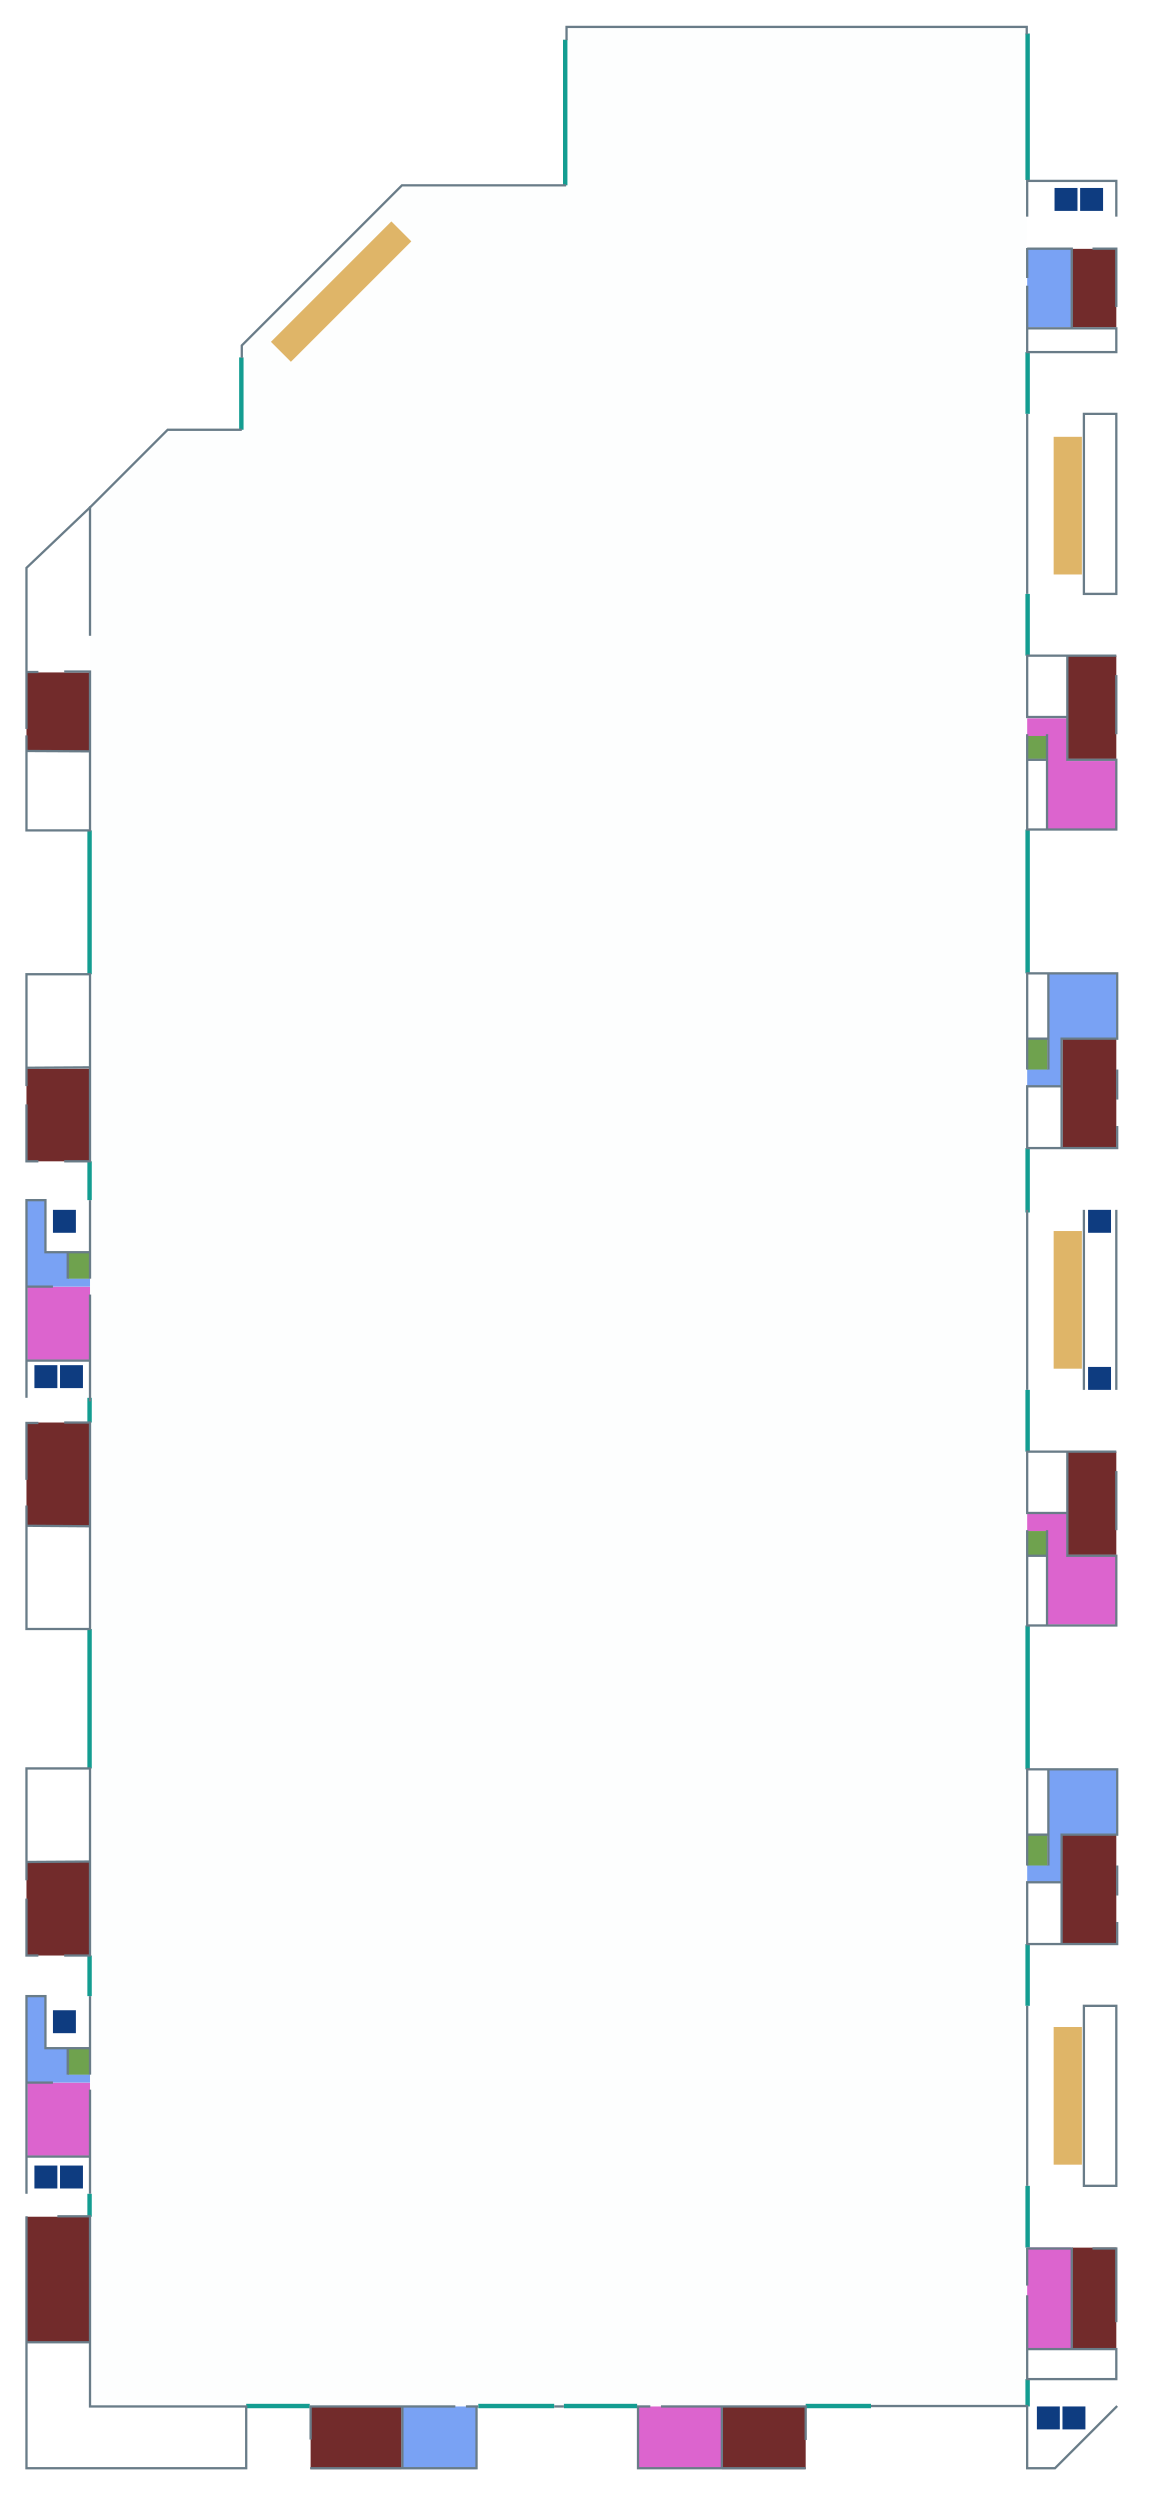
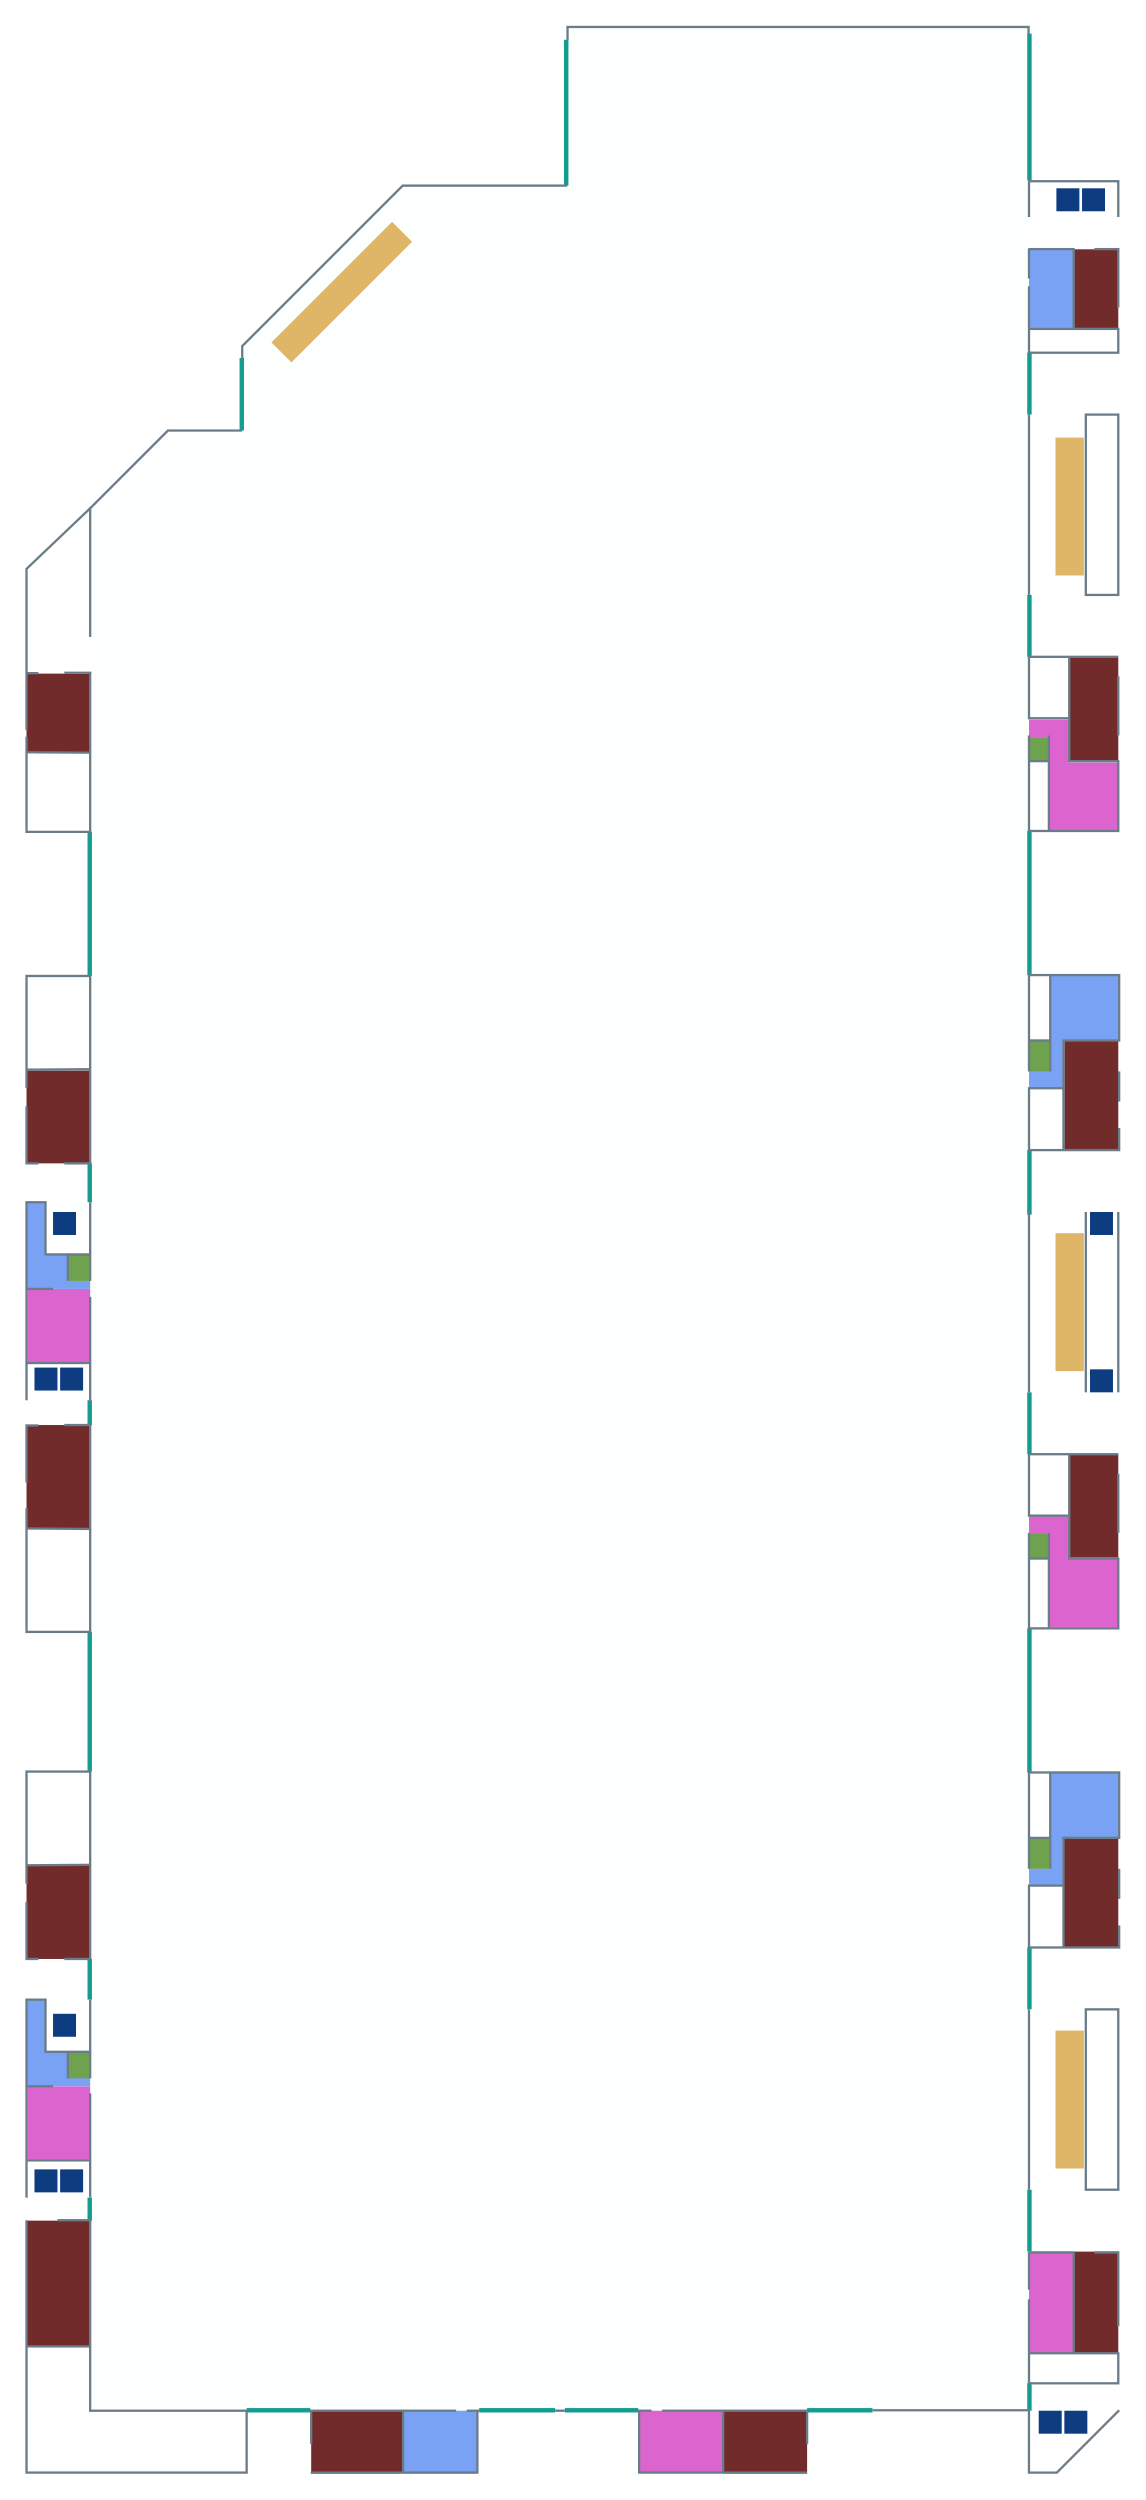
- <svg xmlns="http://www.w3.org/2000/svg" viewBox="2749 5225 1322 2833" width="1322" height="2833">
+ <svg xmlns="http://www.w3.org/2000/svg" viewBox="2749 5225 1296 2828" width="1296" height="2828">
  <style>path[id^="FLOOR"]{fill:#f8fafb}path[id^="WALL"],g[id^="WALL"] path{fill:none;stroke:#697c88;stroke-width:2.6}line[id*="DOOR"]{stroke:#139d91}</style>
  <g transform="matrix(1 0 0 1 0 0)">
    <g id="5.1">
      <path id="FLOOR__F3__H5.2" d="M3912.5 5255L3912.9 7952L2851 7952L2851 5801L2939.5 5712.5L3023.5 5712.5L3023.5 5616.5L3205 5435L3391 5435L3391 5255L3912.5 5255Z" fill="#CA0808" fill-opacity="0.2" />
      <g id="DOOR__F3__H5.2">
        <line id=" DOORS__F3__H7.2__01å·å‡ºå…¥å£" x1="3913.5" y1="5429" x2="3913.5" y2="5263" stroke="#00D0EB" stroke-width="5" />
        <line id=" DOORS__F3__H7.2__02å·å‡ºå…¥å£" x1="3913.5" y1="5694" x2="3913.5" y2="5624" stroke="#00D0EB" stroke-width="5" />
        <line id=" DOORS__F3__H7.2__03å·å‡ºå…¥å£" x1="3913.5" y1="5968" x2="3913.5" y2="5898" stroke="#00D0EB" stroke-width="5" />
        <line id=" DOORS__F3__H7.2__04å·å‡ºå…¥å£" x1="3913.5" y1="6328" x2="3913.5" y2="6165" stroke="#00D0EB" stroke-width="5" />
        <line id=" DOORS__F3__H7.2__05å·å‡ºå…¥å£" x1="3913.5" y1="6599" x2="3913.5" y2="6526" stroke="#00D0EB" stroke-width="5" />
        <line id=" DOORS__F3__H7.2__06å·å‡ºå…¥å£" x1="3913.5" y1="6870" x2="3913.5" y2="6800" stroke="#00D0EB" stroke-width="5" />
        <line id=" DOORS__F3__H7.2__07å·å‡ºå…¥å£" x1="3913.5" y1="7230" x2="3913.5" y2="7067" stroke="#00D0EB" stroke-width="5" />
        <line id=" DOORS__F3__H7.2__08å·å‡ºå…¥å£" x1="3913.5" y1="7498" x2="3913.5" y2="7428" stroke="#00D0EB" stroke-width="5" />
        <line id=" DOORS__F3__H7.2__09å·å‡ºå…¥å£" x1="3913.5" y1="7772" x2="3913.5" y2="7702" stroke="#00D0EB" stroke-width="5" />
        <line id=" DOORS__F3__H7.2__10å·å‡ºå…¥å£" x1="3913.5" y1="7952" x2="3913.5" y2="7921" stroke="#00D0EB" stroke-width="5" />
        <line id=" DOORS__F3__H7.2__11å·å‡ºå…¥å£" x1="3736" y1="7951.5" x2="3662" y2="7951.5" stroke="#00D0EB" stroke-width="5" />
        <line id=" DOORS__F3__H7.2__12å·å‡ºå…¥å£" x1="3471" y1="7951.5" x2="3388" y2="7951.5" stroke="#00D0EB" stroke-width="5" />
        <line id=" DOORS__F3__H7.2__13å·å‡ºå…¥å£" x1="3377" y1="7951.5" x2="3291" y2="7951.5" stroke="#00D0EB" stroke-width="5" />
        <line id=" DOORS__F3__H7.2__14å·å‡ºå…¥å£" x1="3100" y1="7951.5" x2="3028" y2="7951.5" stroke="#00D0EB" stroke-width="5" />
        <line id=" DOORS__F3__H7.2__15å·å‡ºå…¥å£" x1="2850.5" y1="7711" x2="2850.5" y2="7737" stroke="#00D0EB" stroke-width="5" />
        <line id=" DOORS__F3__H7.2__16å·å‡ºå…¥å£" x1="2850.5" y1="7441" x2="2850.5" y2="7487" stroke="#00D0EB" stroke-width="5" />
        <line id=" DOORS__F3__H7.2__17å·å‡ºå…¥å£" x1="2850.5" y1="7071" x2="2850.5" y2="7229" stroke="#00D0EB" stroke-width="5" />
        <line id=" DOORS__F3__H7.2__18å·å‡ºå…¥å£" x1="2850.5" y1="6809" x2="2850.5" y2="6837" stroke="#00D0EB" stroke-width="5" />
        <line id=" DOORS__F3__H7.2__19å·å‡ºå…¥å£" x1="2850.5" y1="6541" x2="2850.5" y2="6585" stroke="#00D0EB" stroke-width="5" />
        <line id=" DOORS__F3__H7.2__20å·å‡ºå…¥å£" x1="2850.5" y1="6166" x2="2850.5" y2="6329" stroke="#00D0EB" stroke-width="5" />
        <line id=" DOORS__F3__H7.2__21å·å‡ºå…¥å£" x1="3022.5" y1="5630" x2="3022.5" y2="5712" stroke="#00D0EB" stroke-width="5" />
        <line id=" DOORS__F3__H7.2__22å·å‡ºå…¥å£" x1="3389.5" y1="5270" x2="3389.5" y2="5435" stroke="#00D0EB" stroke-width="5" />
      </g>
      <g id="STAIRS__F3__H5.2">
        <rect id="STAIRS__F3__H7.2_13" x="2779" y="7879" width="142" height="72" transform="rotate(-90 2779 7879)" fill="#722B2B" />
        <rect id="STAIRS__F3__H7.2_12" x="3101" y="8023" width="71" height="103" transform="rotate(-90 3101 8023)" fill="#722B2B" />
        <rect id="STAIRS__F3__H7.2_11" x="3567" y="8023" width="71" height="95" transform="rotate(-90 3567 8023)" fill="#722B2B" />
        <rect id="STAIRS__F3__H7.2_10" x="3964" y="7887" width="115" height="50" transform="rotate(-90 3964 7887)" fill="#722B2B" />
        <rect id="STAIRS__F3__H7.2_09" x="3952" y="7428" width="124" height="62" transform="rotate(-90 3952 7428)" fill="#722B2B" />
        <rect id="STAIRS__F3__H7.2_08" x="3959" y="6987" width="117" height="55" transform="rotate(-90 3959 6987)" fill="#722B2B" />
        <rect id="STAIRS__F3__H7.2_07" x="3953" y="6526" width="124" height="61" transform="rotate(-90 3953 6526)" fill="#722B2B" />
        <rect id="STAIRS__F3__H7.2_06" x="3959" y="6085" width="117" height="55" transform="rotate(-90 3959 6085)" fill="#722B2B" />
        <rect id="STAIRS__F3__H7.2_05" x="2779" y="7441" width="106" height="72" transform="rotate(-90 2779 7441)" fill="#722B2B" />
        <rect id="STAIRS__F3__H7.2_04" x="2779" y="6954" width="117" height="72" transform="rotate(-90 2779 6954)" fill="#722B2B" />
        <rect id="STAIRS__F3__H7.2_03" x="2779" y="6541" width="105" height="72" transform="rotate(-90 2779 6541)" fill="#722B2B" />
        <rect id="STAIRS__F3__H7.2_02" x="2779" y="6076" width="89" height="72" transform="rotate(-90 2779 6076)" fill="#722B2B" />
        <rect id="STAIRS__F3__H7.2_01" x="3964" y="5596" width="89" height="50" transform="rotate(-90 3964 5596)" fill="#722B2B" />
      </g>
      <g id="WC_FEMALE__F3__H5.2">
        <rect id="WC_FEMALE__F3__H7.2_06" x="2780" y="6766" width="83" height="71" transform="rotate(-90 2780 6766)" fill="#DC64CE" />
        <rect id="WC_FEMALE__F3__H7.2_05" x="2780" y="7668" width="83" height="71" transform="rotate(-90 2780 7668)" fill="#DC64CE" />
        <rect id="WC_FEMALE__F3__H7.2_04" x="3472" y="8022" width="70" height="95" transform="rotate(-90 3472 8022)" fill="#DC64CE" />
        <rect id="WC_FEMALE__F3__H7.2_03" x="3913" y="7887" width="115" height="50" transform="rotate(-90 3913 7887)" fill="#DC64CE" />
        <path id="WC_FEMALE__F3__H7.2_02" d="M3957.94 6940L3913 6940L3913 6960.26L3936.23 6960.26L3936.23 7066L4014 7066L4014 6988.42L3957.94 6988.42L3957.94 6940Z" fill="#DC64CE" />
        <path id="WC_FEMALE__F3__H7.2_01" d="M3957.94 6039L3913 6039L3913 6059.26L3936.23 6059.26L3936.23 6165L4014 6165L4014 6087.42L3957.94 6087.42L3957.94 6039Z" fill="#DC64CE" />
      </g>
      <g id="WC_MALE__F3__H05.2">
        <path id="WC_MALE__F3__H7.2_06" d="M2779.5 6683L2851 6683L2851 6673.5L2825.5 6673.5L2825.5 6644L2800 6644L2800 6585L2779.5 6585L2779.5 6683Z" fill="#79A2F4" />
        <path id="WC_MALE__F3__H7.2_05" d="M2779.5 7585L2851 7585L2851 7575.5L2825.5 7575.5L2825.5 7546L2800 7546L2800 7487L2779.5 7487L2779.5 7585Z" fill="#79A2F4" />
        <rect id="WC_MALE__F3__H7.2_04" x="3205" y="8023" width="71" height="84" transform="rotate(-90 3205 8023)" fill="#79A2F4" />
        <path id="WC_MALE__F3__H7.2_03" d="M3951.5 7358C3938.83 7357.83 3913.4 7357.6 3913 7358L3913 7338.5L3937 7338.5L3937 7230L4014 7230L4014 7303.5L3951.5 7303.5L3951.5 7358Z" fill="#79A2F4" />
        <path id="WC_MALE__F3__H7.2_02" d="M3951.5 6456C3938.83 6455.83 3913.4 6455.6 3913 6456L3913 6436.5L3937 6436.5L3937 6328L4014 6328L4014 6401.5L3951.5 6401.5L3951.5 6456Z" fill="#79A2F4" />
        <rect id="WC_MALE__F3__H7.2_01" x="3913" y="5596" width="89" height="51" transform="rotate(-90 3913 5596)" fill="#79A2F4" />
      </g>
      <g id="WC_ACCESSIBLE__F3__H5.2">
        <rect id="WC_ACCESSIBLE__F3__H7.2_06" x="3913" y="6085" width="26" height="22" transform="rotate(-90 3913 6085)" fill="#6FA24E" />
        <rect id="WC_ACCESSIBLE__F3__H7.2_05" x="3913" y="6437" width="35" height="23" transform="rotate(-90 3913 6437)" fill="#6FA24E" />
        <rect id="WC_ACCESSIBLE__F3__H7.2_04" x="3913" y="6988" width="28" height="23" transform="rotate(-90 3913 6988)" fill="#6FA24E" />
        <rect id="WC_ACCESSIBLE__F3__H7.2_03" x="3913" y="7339" width="35" height="23" transform="rotate(-90 3913 7339)" fill="#6FA24E" />
        <rect id="WC_ACCESSIBLE__F3__H7.2_02" x="2826" y="7576" width="30" height="24" transform="rotate(-90 2826 7576)" fill="#6FA24E" />
        <rect id="WC_ACCESSIBLE__F3__H7.2_01" x="2826" y="6674" width="30" height="24" transform="rotate(-90 2826 6674)" fill="#6FA24E" />
      </g>
      <g id="ESCALATORS__F3__H5.2">
        <rect id="ESCALATORS__F3__H7.2_04" x="3943" y="5876" width="156" height="32" transform="rotate(-90 3943 5876)" fill="#DFB568" />
        <rect id="ESCALATORS__F3__H7.2_03" x="3943" y="6776" width="156" height="32" transform="rotate(-90 3943 6776)" fill="#DFB568" />
        <rect id="ESCALATORS__F3__H7.2_02" x="3943" y="7678" width="156" height="32" transform="rotate(-90 3943 7678)" fill="#DFB568" />
        <rect id="ESCALATORS__F3__H7.2_01" x="3056" y="5612.37" width="193" height="32" transform="rotate(-45 3056 5612.37)" fill="#DFB568" />
      </g>
      <g id="ELEVATORS__F3__H5.2">
        <g id="ELEVATORS__F3__H7.2_06">
          <path d="M3944 5464L3944 5438L3970 5438L3970 5464L3944 5464Z" fill="#0E3C80" />
          <path d="M3973 5464L3973 5438L3999 5438L3999 5464L3973 5464Z" fill="#0E3C80" />
        </g>
        <g id="ELEVATORS__F3__H7.2_05">
          <path d="M3924 7978L3924 7952L3950 7952L3950 7978L3924 7978Z" fill="#0E3C80" />
          <path d="M3953 7978L3953 7952L3979 7952L3979 7978L3953 7978Z" fill="#0E3C80" />
        </g>
        <g id="ELEVATORS__F3__H7.2_04">
          <path d="M2788 7705L2788 7679L2814 7679L2814 7705L2788 7705Z" fill="#0E3C80" />
          <path d="M2817 7705L2817 7679L2843 7679L2843 7705L2817 7705Z" fill="#0E3C80" />
        </g>
        <g id="ELEVATORS__F3__H7.2_03">
          <path d="M2788 6798L2788 6772L2814 6772L2814 6798L2788 6798Z" fill="#0E3C80" />
          <path d="M2817 6798L2817 6772L2843 6772L2843 6798L2817 6798Z" fill="#0E3C80" />
        </g>
        <path id="ELEVATORS__F3__H7.2_02" d="M2809 7529L2809 7503L2835 7503L2835 7529L2809 7529Z" fill="#0E3C80" />
        <path id="ELEVATORS__F3__H7.2_02_2" d="M3982 6800L3982 6774L4008 6774L4008 6800L3982 6800Z" fill="#0E3C80" />
        <path id="ELEVATORS__F3__H7.2_02_3" d="M3982 6622L3982 6596L4008 6596L4008 6622L3982 6622Z" fill="#0E3C80" />
        <path id="ELEVATORS__F3__H7.2_01" d="M2809 6622L2809 6596L2835 6596L2835 6622L2809 6622Z" fill="#0E3C80" />
      </g>
      <g id="WALLS__F3__H5.2">
        <path id="WALLS__F3__H7.2_32_2" d="M2851 7711L2851 7593" stroke="black" stroke-width="4" />
        <path id="WALLS__F3__H7.2_31_2" d="M2779 7376.5L2779 7441L2792.5 7441" stroke="black" stroke-width="4" />
        <path id="WALLS__F3__H7.2_30_2" d="M2779 6476.5L2779 6541L2792.5 6541" stroke="black" stroke-width="4" />
        <path id="WALLS__F3__H7.2_29_2" d="M2779 5986.5L2779 6051M2779 5986.5L2792.5 5986.5M2779 5986.5L2779 5868.5L2851.5 5799.5" stroke="black" stroke-width="4" />
        <path id="WALLS__F3__H7.2_28_2" d="M2779 6902L2779 6837.5L2792.5 6837.5" stroke="black" stroke-width="4" />
        <path id="WALLS__F3__H7.2_27_2" d="M2821.75 7441L2851 7441L2851 7334.5M2851 7334.5L2851 7229L2779 7229L2779 7335M2851 7334.5L2779 7335M2779 7355.75L2779 7335" stroke="black" stroke-width="4" />
        <path id="WALLS__F3__H7.2_26_2" d="M2821.75 6541L2851 6541L2851 6434.5M2851 6434.5L2851 6329L2779 6329L2779 6435M2851 6434.5L2779 6435M2779 6455.75L2779 6435" stroke="black" stroke-width="4" />
        <path id="WALLS__F3__H7.2_25_2" d="M2821.75 5986L2851 5986L2851 6076.42M2851 6076.42L2851 6166L2779 6166L2779 6076M2851 6076.42L2779 6076M2779 6058.38L2779 6076" stroke="black" stroke-width="4" />
        <path id="WALLS__F3__H7.2_24_2" d="M2821.75 6837L2851 6837L2851 6954.55M2851 6954.55L2851 7071L2779 7071L2779 6954M2851 6954.55L2779 6954M2779 6931.1L2779 6954" stroke="black" stroke-width="4" />
        <path id="WALLS__F3__H7.2_23_2" d="M2851 6813L2851 6692" stroke="black" stroke-width="4" />
        <path id="WALLS__F3__H7.2_22_2" d="M2851 5945.5L2851 5800L2939 5712L3023 5712" stroke="black" stroke-width="4" />
        <path id="WALLS__F3__H7.2_21_2" d="M3023 5630.5L3023 5616.5L3204.5 5435L3390.5 5435" stroke="black" stroke-width="4" />
        <path id="WALLS__F3__H7.2_20_2" d="M3391 5270.5L3391 5255.5L3912.5 5255.5L3912.5 5264" stroke="black" stroke-width="4" />
        <path id="WALLS__F3__H7.2_19_2" d="M3935.5 7067L3913 7067L3913 6988L3913 6959M3958.5 6870L3913 6870L3913 6939.5L3958.5 6939.5M3935.5 7067L4014 7067L4014 6988L3958.5 6988L3958.5 6939.5L3958.5 6870M3958.5 6870L4014 6870M3935.5 7067L3935.5 6988M3935.5 6959L3935.5 6988M3935.5 6988L3913 6988M4014 6959L4014 6892" stroke="black" stroke-width="4" />
        <path id="WALLS__F3__H7.2_18_2" d="M3935.5 6165L3913 6165L3913 6086L3913 6057M3958.5 5968L3913 5968L3913 6037.5L3958.5 6037.5M3935.5 6165L4014 6165L4014 6086L3958.5 6086L3958.5 6037.5L3958.5 5968M3958.5 5968L4014 5968M3935.5 6165L3935.5 6086M3935.5 6057L3935.5 6086M3935.5 6086L3913 6086M4014 6057L4014 5990" stroke="black" stroke-width="4" />
        <path id="WALLS__F3__H7.2_17_2" d="M3913 7339L3913 7304M4015 7403L4015 7428L3952 7428M4015 7373L4015 7339M3952 7358L3913 7358L3913 7428L3952 7428M3952 7358L3952 7304L4015 7304L4015 7230L3937 7230M3952 7358L3952 7428M3937 7230L3913 7230L3913 7304M3937 7230L3937 7304M3937 7339L3937 7304M3937 7304L3913 7304" stroke="black" stroke-width="4" />
        <path id="WALLS__F3__H7.2_16_2" d="M3913 6437L3913 6402M4015 6501L4015 6526L3952 6526M4015 6471L4015 6437M3952 6456L3913 6456L3913 6526L3952 6526M3952 6456L3952 6402L4015 6402L4015 6328L3937 6328M3952 6456L3952 6526M3937 6328L3913 6328L3913 6402M3937 6328L3937 6402M3937 6437L3937 6402M3937 6402L3913 6402" stroke="black" stroke-width="4" />
        <path id="WALLS__F3__H7.2_15_2" d="M3913 7498L3913 7702M3977.27 7702C3989.52 7702 4014 7702 4014 7702L4014 7498L3977.27 7498L3977.27 7702Z" stroke="black" stroke-width="4" />
        <path id="WALLS__F3__H7.2_14_2" d="M3913 6596L3913 6800M3977.27 6800L3977.27 6596M4014 6800L4014 6596" stroke="black" stroke-width="4" />
        <path id="WALLS__F3__H7.2_13_2" d="M3913 5694L3913 5898M3977.27 5898C3989.52 5898 4014 5898 4014 5898L4014 5694L3977.27 5694L3977.27 5898Z" stroke="black" stroke-width="4" />
        <path id="WALLS__F3__H7.2_12_2" d="M3913 7772L3913 7815M3963.5 7887L4014 7887L4014 7921L3913 7921L3913 7887L3913 7826M3913 7887L3963.5 7887M3963.5 7887L3963.5 7773L3913 7773M4014 7856.5L4014 7773L3987 7773" stroke="black" stroke-width="4" />
        <path id="WALLS__F3__H7.2_11_2" d="M3913 5506L3913 5540.05M3963.5 5597.07L4014 5597.07L4014 5624L3913 5624L3913 5597.07L3913 5548.77M3913 5597.07L3963.5 5597.07M3963.5 5597.07L3963.5 5506.79L3913 5506.79M4014 5572.92L4014 5506.79L3987 5506.79M3913 5470.5L3913 5430L4014 5430L4014 5470.5" stroke="black" stroke-width="4" />
        <path id="WALLS__F3__H7.2_10_2" d="M3736 7951.5L3912.97 7951.5L3912.97 8022L3944.5 8022L4015 7951.5" stroke="black" stroke-width="4" />
        <path id="WALLS__F3__H7.2_09_2" d="M3498 7952L3662 7952L3662 7990" stroke="black" stroke-width="4" />
        <path id="WALLS__F3__H7.2_08_2" d="M3485.93 7952L3472 7952L3472 8022L3567 8022M3662 8022L3567 8022M3567 8022L3567 7952" stroke="black" stroke-width="4" />
        <path id="WALLS__F3__H7.2_07_2" d="M3388 7952L3377 7952" stroke="black" stroke-width="4" />
        <path id="WALLS__F3__H7.2_06_2" d="M3291 7952L3277 7952" stroke="black" stroke-width="4" />
        <path id="WALLS__F3__H7.2_05_2" d="M3265 7952L3101 7952L3101 7989.5" stroke="black" stroke-width="4" />
        <path id="WALLS__F3__H7.2_04_2" d="M2851 7879.25L2851 7952L3028 7952L3028 8022L2779 8022L2779 7879.25L2779 7736.5M2779 7879.25L2851 7879.25M2851 7879.25L2851 7736.5L2814 7736.5" stroke="black" stroke-width="4" />
        <path id="WALLS__F3__H7.2_03_2" d="M3289 7952L3289 8022L3205 8022L3100.5 8022M3205 8022L3205 7952" stroke="black" stroke-width="4" />
        <path id="WALLS__F3__H7.2_02_2" d="M2851 7576L2851 7546M2851 7546L2851 7487M2851 7546L2825.75 7546M2825.75 7546L2800.5 7546L2800.5 7487L2779 7487L2779 7585M2825.75 7546L2825.75 7576M2779 7711L2779 7668.84M2779 7668.84L2851 7668.84M2779 7668.84L2779 7585M2779 7585L2809 7585" stroke="black" stroke-width="4" />
        <path id="WALLS__F3__H7.2_01_2" d="M2851 6674L2851 6644M2851 6644L2851 6585M2851 6644L2825.75 6644M2825.75 6644L2800.5 6644L2800.5 6585L2779 6585L2779 6683M2825.75 6644L2825.75 6674M2779 6809L2779 6766.84M2779 6766.84L2851 6766.84M2779 6766.84L2779 6683M2779 6683L2809 6683" stroke="black" stroke-width="4" />
      </g>
    </g>
  </g>
</svg>
